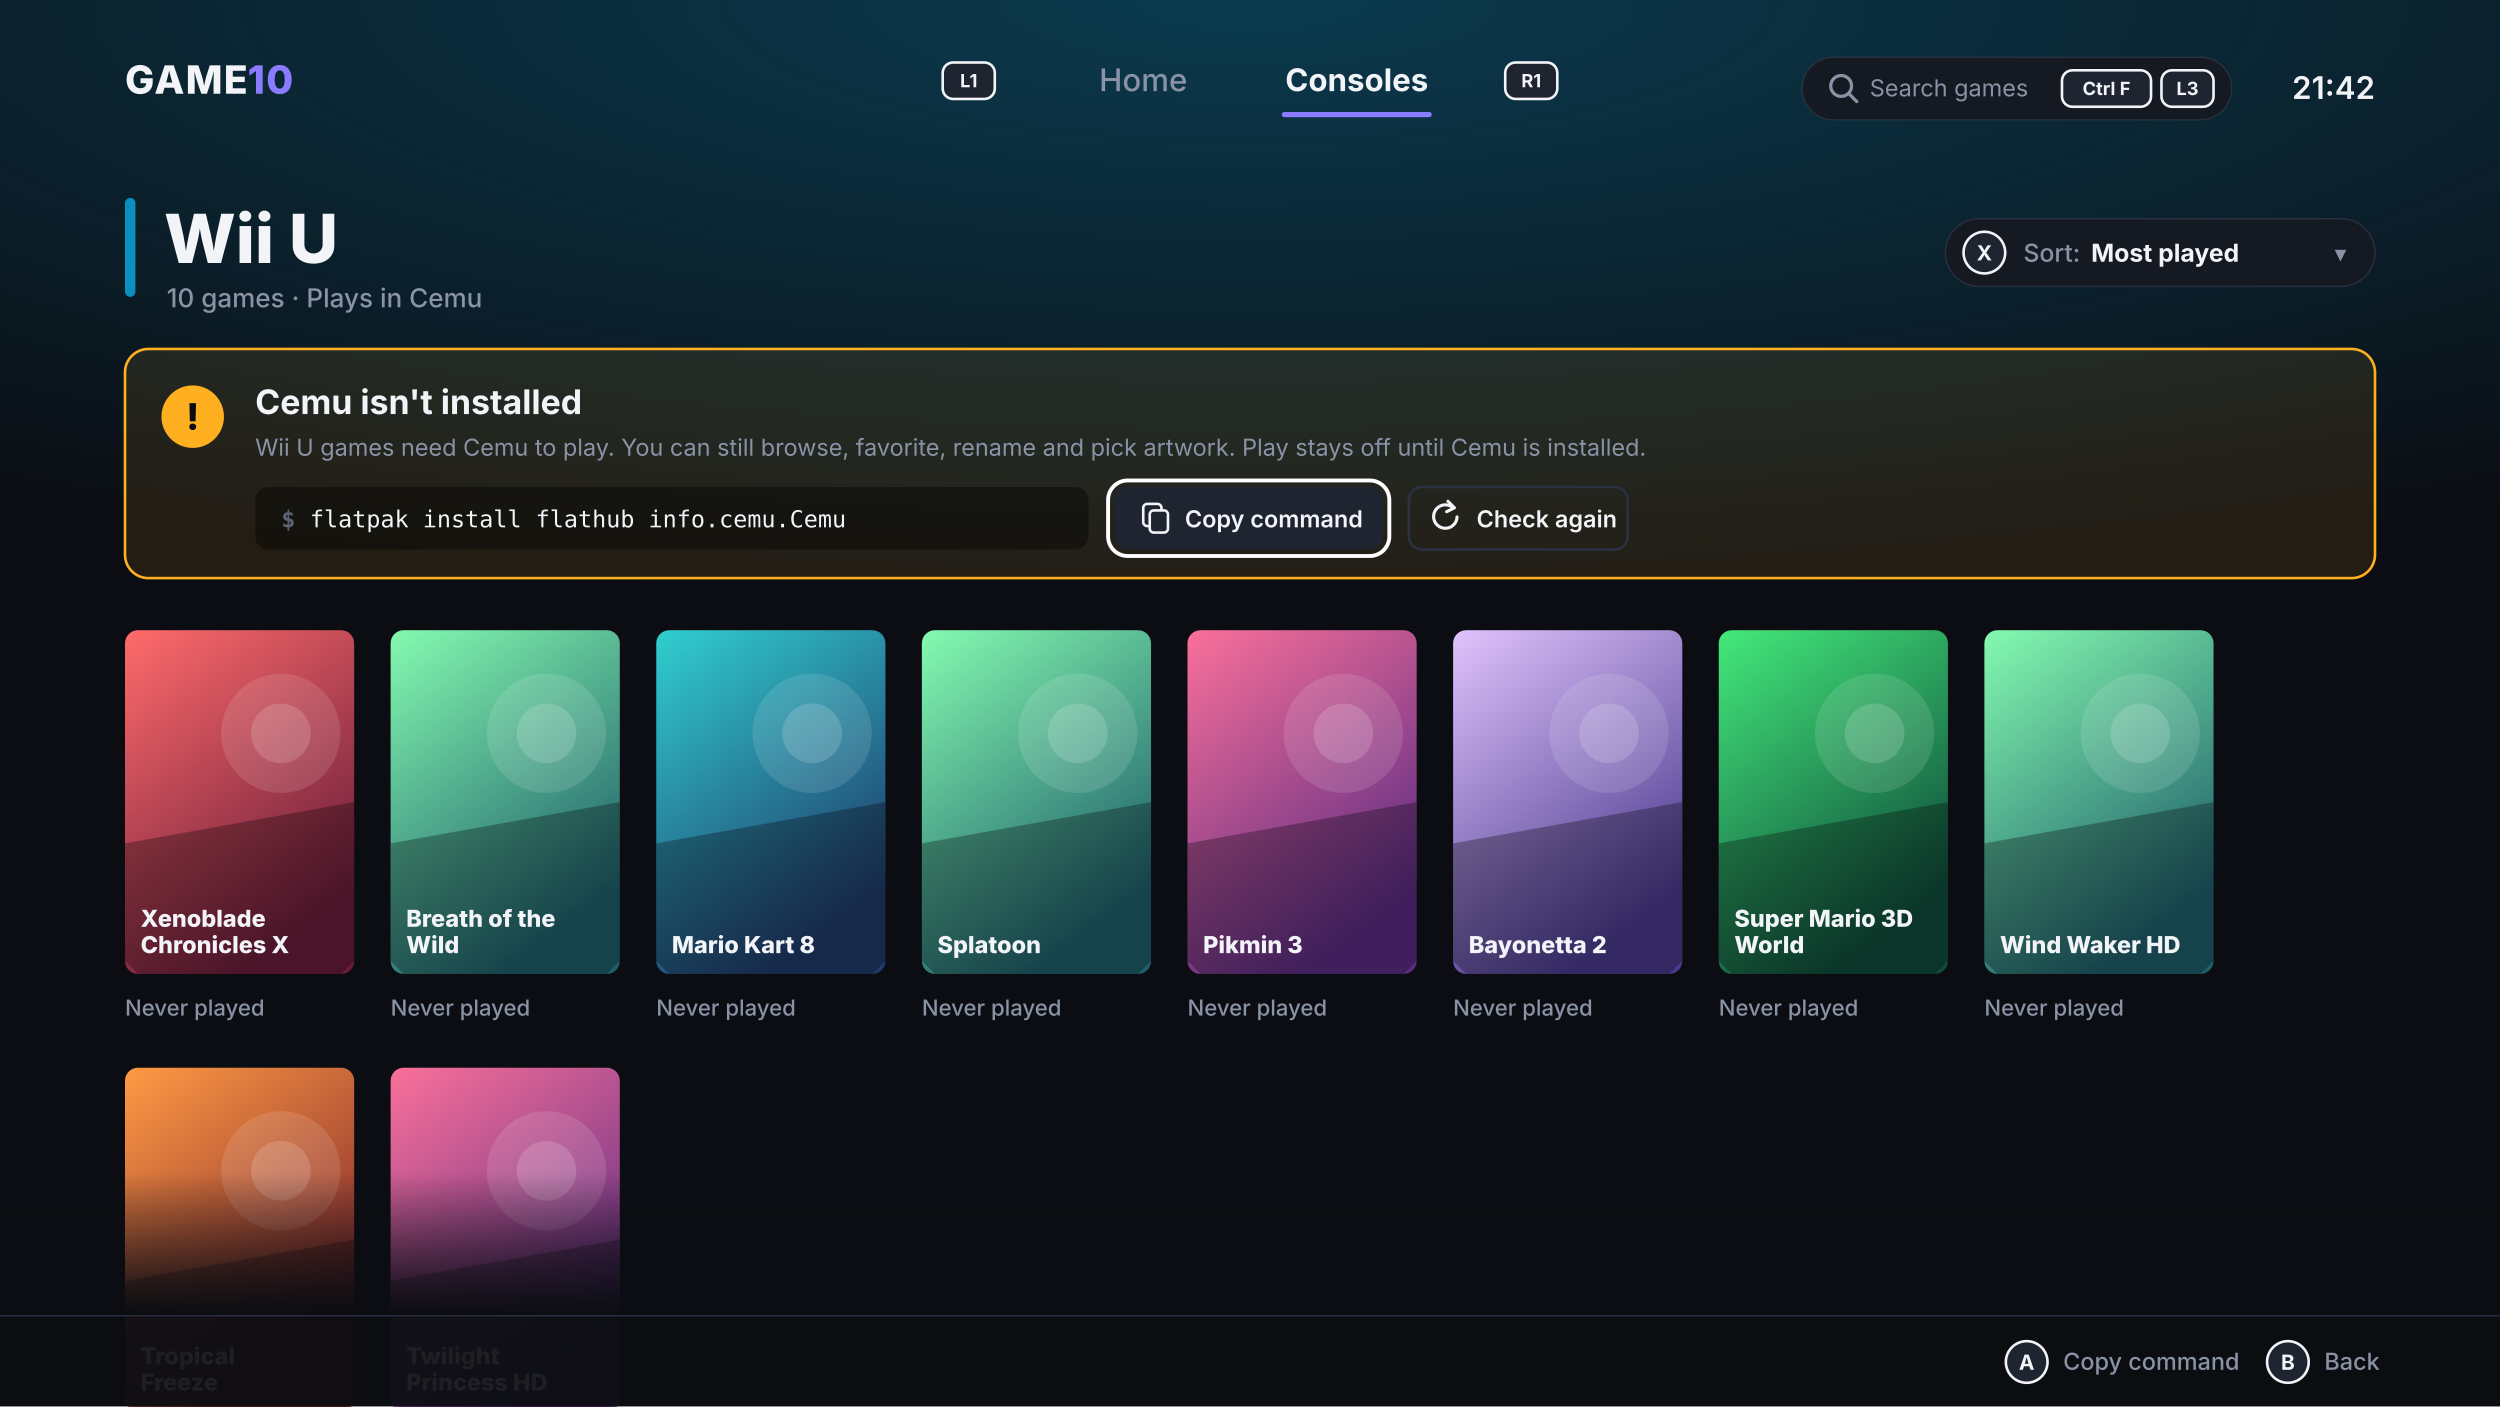
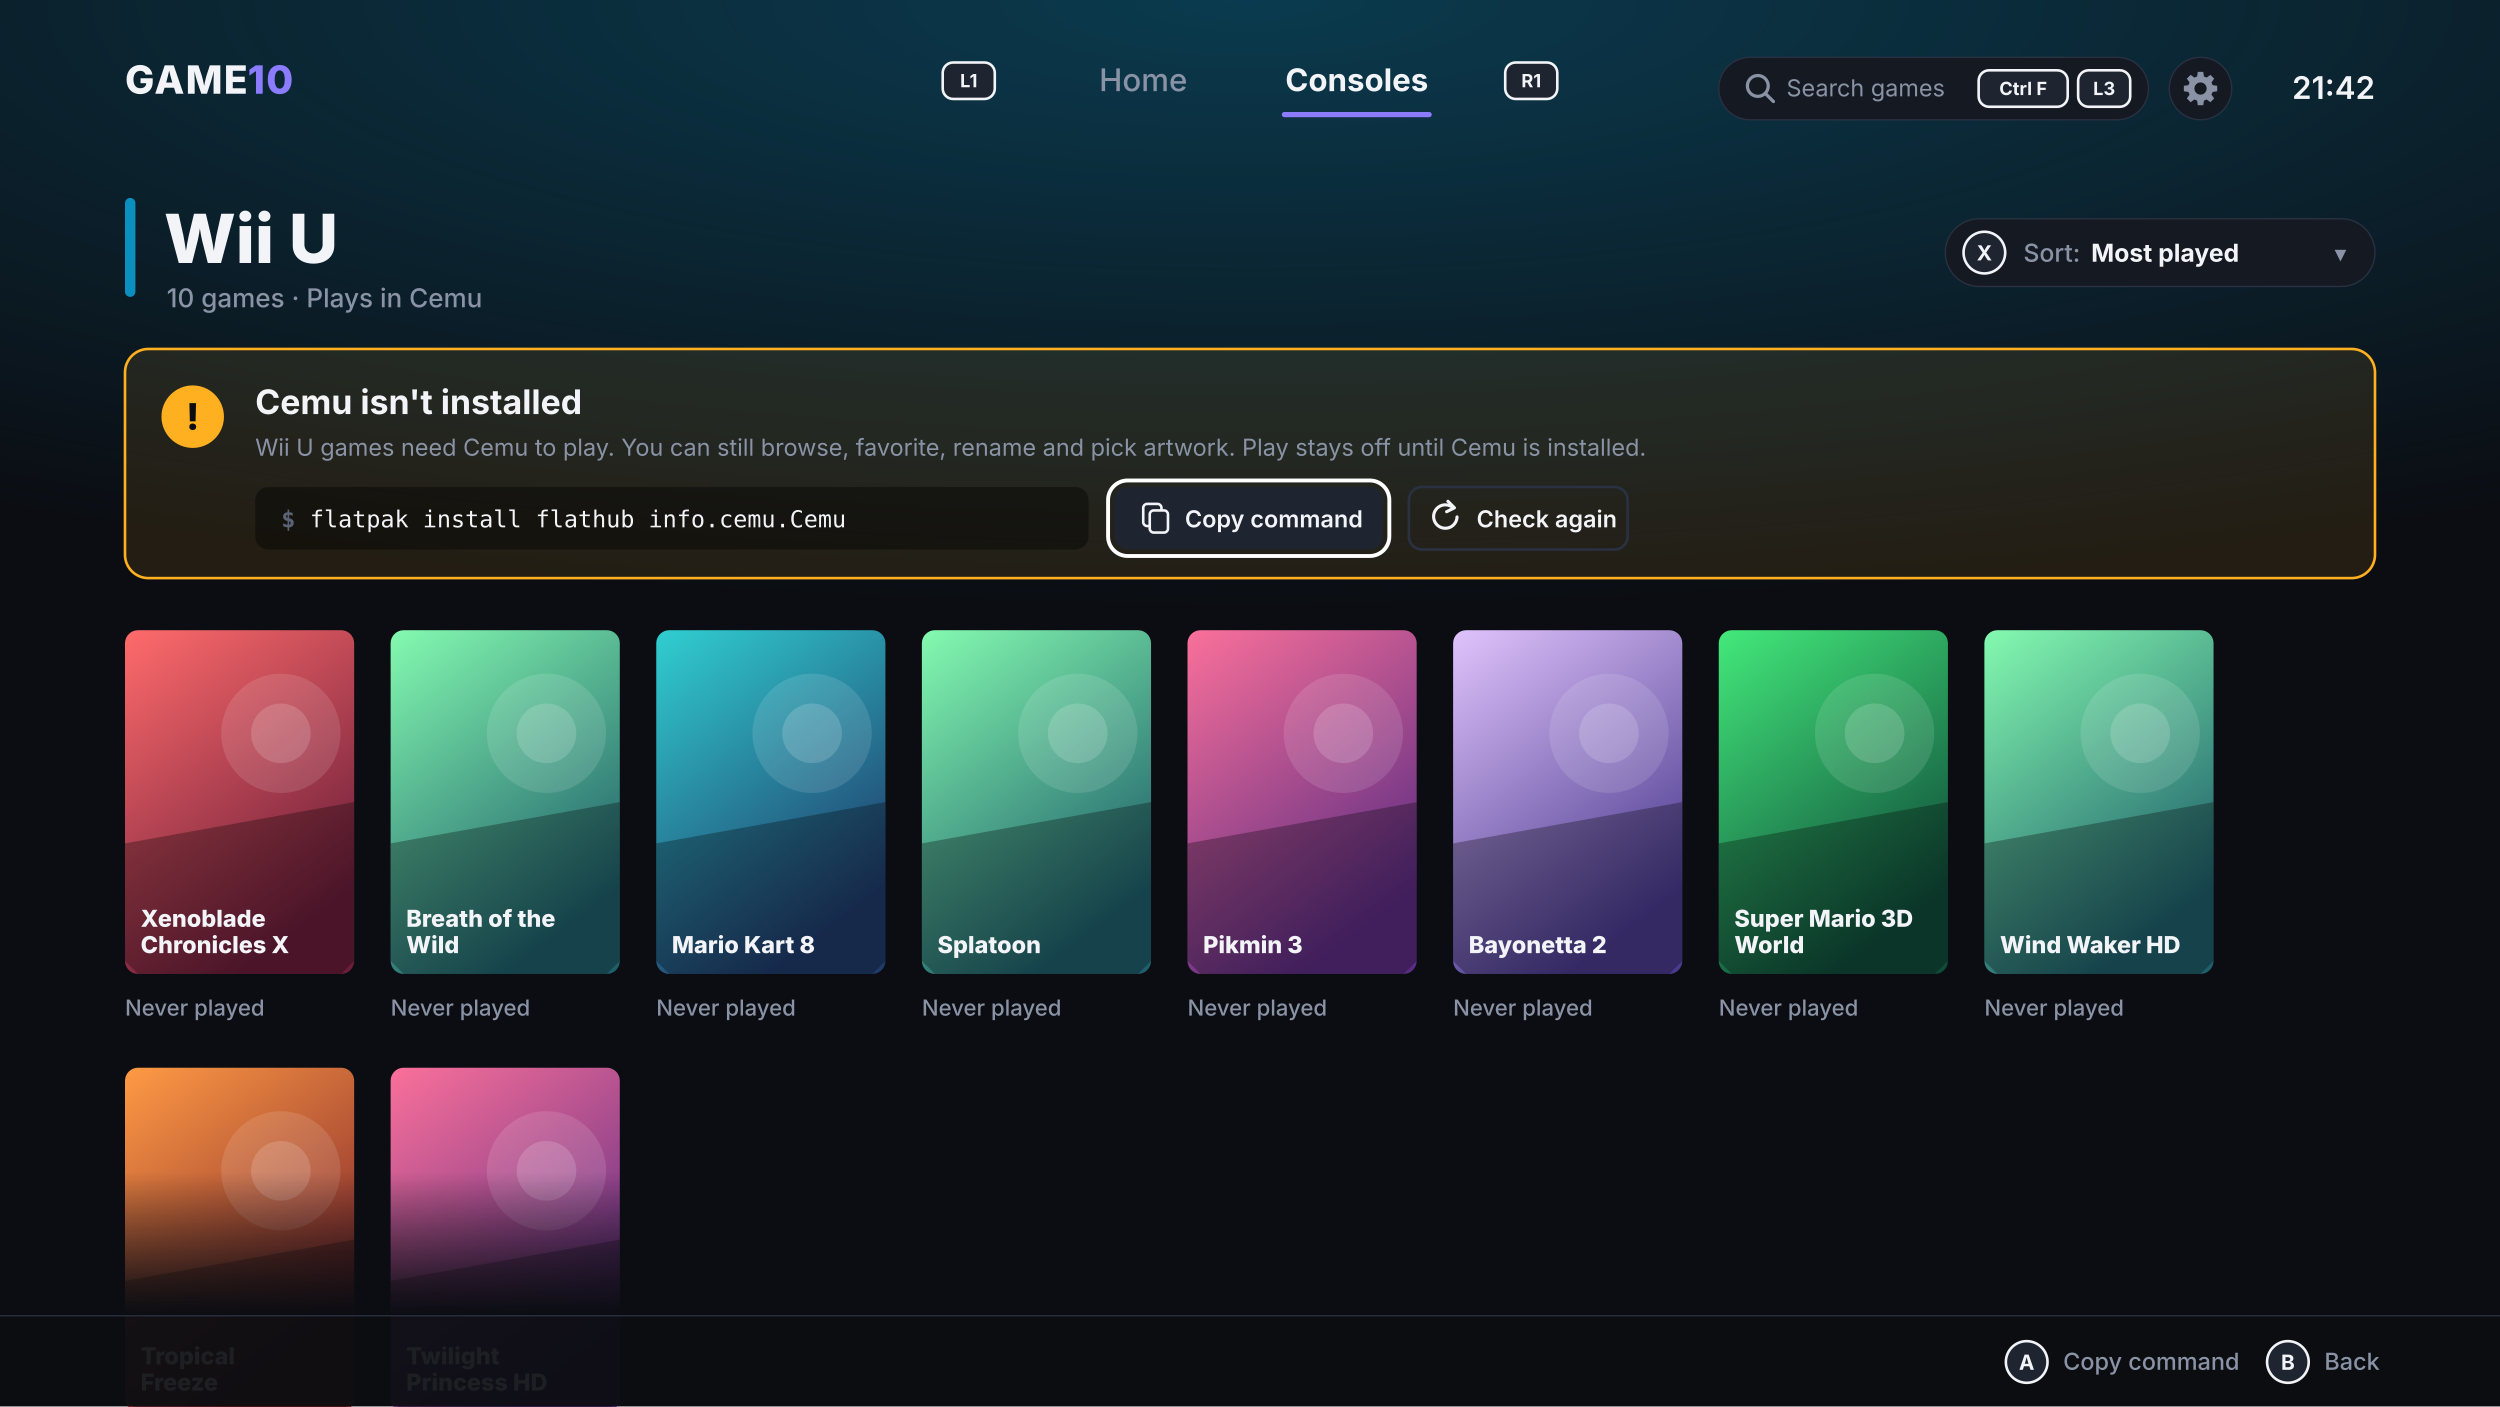
<svg xmlns="http://www.w3.org/2000/svg" width="1920" height="1080" viewBox="0 0 1920 1080">
  <defs>
    <radialGradient id="rg1" cx="0.5" cy="0" r="0.9">
      <stop offset="0" stop-color="#0A8FBF" stop-opacity="0.35" />
      <stop offset="1" stop-color="#0A8FBF" stop-opacity="0" />
    </radialGradient>
    <linearGradient id="lg2" x1="0" y1="0" x2="0.5" y2="1">
      <stop offset="0" stop-color="#FF6B6B" stop-opacity="1" />
      <stop offset="1" stop-color="#6B1D3A" stop-opacity="1" />
    </linearGradient>
    <linearGradient id="lg3" x1="0" y1="0" x2="0.5" y2="1">
      <stop offset="0" stop-color="#84FAB0" stop-opacity="1" />
      <stop offset="1" stop-color="#1F5F6B" stop-opacity="1" />
    </linearGradient>
    <linearGradient id="lg4" x1="0" y1="0" x2="0.5" y2="1">
      <stop offset="0" stop-color="#30CFD0" stop-opacity="1" />
      <stop offset="1" stop-color="#203A6B" stop-opacity="1" />
    </linearGradient>
    <linearGradient id="lg5" x1="0" y1="0" x2="0.5" y2="1">
      <stop offset="0" stop-color="#84FAB0" stop-opacity="1" />
      <stop offset="1" stop-color="#1F5F6B" stop-opacity="1" />
    </linearGradient>
    <linearGradient id="lg6" x1="0" y1="0" x2="0.5" y2="1">
      <stop offset="0" stop-color="#FA709A" stop-opacity="1" />
      <stop offset="1" stop-color="#5B2C83" stop-opacity="1" />
    </linearGradient>
    <linearGradient id="lg7" x1="0" y1="0" x2="0.5" y2="1">
      <stop offset="0" stop-color="#E0C3FC" stop-opacity="1" />
      <stop offset="1" stop-color="#4B3B8F" stop-opacity="1" />
    </linearGradient>
    <linearGradient id="lg8" x1="0" y1="0" x2="0.5" y2="1">
      <stop offset="0" stop-color="#43E97B" stop-opacity="1" />
      <stop offset="1" stop-color="#0F4C3A" stop-opacity="1" />
    </linearGradient>
    <linearGradient id="lg9" x1="0" y1="0" x2="0.5" y2="1">
      <stop offset="0" stop-color="#84FAB0" stop-opacity="1" />
      <stop offset="1" stop-color="#1F5F6B" stop-opacity="1" />
    </linearGradient>
    <linearGradient id="lg10" x1="0" y1="0" x2="0.5" y2="1">
      <stop offset="0" stop-color="#FF9A44" stop-opacity="1" />
      <stop offset="1" stop-color="#7A1F2B" stop-opacity="1" />
    </linearGradient>
    <linearGradient id="lg11" x1="0" y1="0" x2="0.5" y2="1">
      <stop offset="0" stop-color="#FA709A" stop-opacity="1" />
      <stop offset="1" stop-color="#5B2C83" stop-opacity="1" />
    </linearGradient>
    <linearGradient id="lg12" x1="0" y1="0" x2="0" y2="1">
      <stop offset="0" stop-color="#0B0D12" stop-opacity="0" />
      <stop offset="1" stop-color="#0B0D12" stop-opacity="1" />
    </linearGradient>
  </defs>
  <rect x="0.0" y="0.0" width="1920.0" height="1080.0" rx="0" fill="#0B0D12" fill-opacity="1" />
  <rect x="0.0" y="0.0" width="1920.0" height="520.0" rx="0" fill="url(#rg1)" fill-opacity="1" />
  <text x="96" y="72" font-family="Inter, 'Helvetica Neue', Arial, sans-serif" font-size="30" font-weight="800" fill="#F2F4F8" letter-spacing="1">GAME<tspan fill="#8B7BFF">10</tspan>
  </text>
  <rect x="724.0" y="48.0" width="40.0" height="28.0" rx="8" fill="#1F2431" fill-opacity="1" stroke="#F2F4F8" stroke-width="2" />
  <text x="744.0" y="67.0" font-family="Inter, 'Helvetica Neue', Arial, sans-serif" font-size="14" font-weight="700" fill="#F2F4F8" fill-opacity="1" text-anchor="middle" letter-spacing="0">L1</text>
  <rect x="1156.0" y="48.0" width="40.0" height="28.0" rx="8" fill="#1F2431" fill-opacity="1" stroke="#F2F4F8" stroke-width="2" />
  <text x="1176.0" y="67.0" font-family="Inter, 'Helvetica Neue', Arial, sans-serif" font-size="14" font-weight="700" fill="#F2F4F8" fill-opacity="1" text-anchor="middle" letter-spacing="0">R1</text>
  <text x="878.0" y="70.0" font-family="Inter, 'Helvetica Neue', Arial, sans-serif" font-size="24" font-weight="500" fill="#8A93A6" fill-opacity="1" text-anchor="middle" letter-spacing="0">Home</text>
  <text x="1042.0" y="70.0" font-family="Inter, 'Helvetica Neue', Arial, sans-serif" font-size="24" font-weight="700" fill="#F2F4F8" fill-opacity="1" text-anchor="middle" letter-spacing="0">Consoles</text>
  <rect x="984.4" y="86.0" width="115.2" height="4.0" rx="2" fill="#8B7BFF" fill-opacity="1" />
-   <rect x="1384.0" y="44.0" width="330.0" height="48.0" rx="24" fill="#151922" fill-opacity="1" stroke="#2A3142" stroke-width="1" />
-   <circle cx="1414.0" cy="66.0" r="8.0" fill="none" fill-opacity="1" stroke="#8A93A6" stroke-width="2.5" />
-   <line x1="1420" y1="72" x2="1426" y2="78" stroke="#8A93A6" stroke-width="2.5" stroke-linecap="round" />
-   <text x="1436.0" y="74.0" font-family="Inter, 'Helvetica Neue', Arial, sans-serif" font-size="18" font-weight="400" fill="#8A93A6" fill-opacity="1" text-anchor="start" letter-spacing="0">Search games</text>
-   <rect x="1660.0" y="54.0" width="40.0" height="28.0" rx="8" fill="#1F2431" fill-opacity="1" stroke="#F2F4F8" stroke-width="2" />
-   <text x="1680.0" y="73.0" font-family="Inter, 'Helvetica Neue', Arial, sans-serif" font-size="14" font-weight="700" fill="#F2F4F8" fill-opacity="1" text-anchor="middle" letter-spacing="0">L3</text>
-   <rect x="1583.6" y="54.0" width="68.4" height="28.0" rx="8" fill="#1F2431" fill-opacity="1" stroke="#F2F4F8" stroke-width="2" />
-   <text x="1617.8" y="73.0" font-family="Inter, 'Helvetica Neue', Arial, sans-serif" font-size="14" font-weight="700" fill="#F2F4F8" fill-opacity="1" text-anchor="middle" letter-spacing="0">Ctrl F</text>
+   <rect x="1320.0" y="44.0" width="330.0" height="48.0" rx="24" fill="#151922" fill-opacity="1" stroke="#2A3142" stroke-width="1" />
+   <circle cx="1350.0" cy="66.0" r="8.0" fill="none" fill-opacity="1" stroke="#8A93A6" stroke-width="2.5" />
+   <line x1="1356" y1="72" x2="1362" y2="78" stroke="#8A93A6" stroke-width="2.5" stroke-linecap="round" />
+   <text x="1372.0" y="74.0" font-family="Inter, 'Helvetica Neue', Arial, sans-serif" font-size="18" font-weight="400" fill="#8A93A6" fill-opacity="1" text-anchor="start" letter-spacing="0">Search games</text>
+   <rect x="1596.0" y="54.0" width="40.0" height="28.0" rx="8" fill="#1F2431" fill-opacity="1" stroke="#F2F4F8" stroke-width="2" />
+   <text x="1616.0" y="73.0" font-family="Inter, 'Helvetica Neue', Arial, sans-serif" font-size="14" font-weight="700" fill="#F2F4F8" fill-opacity="1" text-anchor="middle" letter-spacing="0">L3</text>
+   <rect x="1519.6" y="54.0" width="68.4" height="28.0" rx="8" fill="#1F2431" fill-opacity="1" stroke="#F2F4F8" stroke-width="2" />
+   <text x="1553.8" y="73.0" font-family="Inter, 'Helvetica Neue', Arial, sans-serif" font-size="14" font-weight="700" fill="#F2F4F8" fill-opacity="1" text-anchor="middle" letter-spacing="0">Ctrl F</text>
+   <circle cx="1690.0" cy="68.0" r="24.0" fill="#151922" fill-opacity="1" stroke="#2A3142" stroke-width="1" />
+   <polygon points="1699.3,65.4 1702.8,65.9 1702.8,70.1 1699.3,70.6 1698.4,72.7 1700.5,75.6 1697.6,78.5 1694.7,76.4 1692.6,77.3 1692.1,80.8 1687.9,80.8 1687.4,77.3 1685.3,76.4 1682.4,78.5 1679.5,75.6 1681.6,72.7 1680.7,70.6 1677.2,70.1 1677.2,65.9 1680.7,65.4 1681.6,63.3 1679.5,60.4 1682.4,57.5 1685.3,59.6 1687.4,58.7 1687.9,55.2 1692.1,55.2 1692.6,58.7 1694.7,59.6 1697.6,57.5 1700.5,60.4 1698.4,63.3" fill="#8A93A6" />
+   <circle cx="1690.0" cy="68.0" r="4.7" fill="#151922" fill-opacity="1" />
  <text x="1824.0" y="76.0" font-family="Inter, 'Helvetica Neue', Arial, sans-serif" font-size="24" font-weight="600" fill="#F2F4F8" fill-opacity="1" text-anchor="end" letter-spacing="0">21:42</text>
  <rect x="96.0" y="152.0" width="8.0" height="76.0" rx="4" fill="#0A8FBF" fill-opacity="1" />
  <text x="126.0" y="202.0" font-family="Inter, 'Helvetica Neue', Arial, sans-serif" font-size="52" font-weight="800" fill="#F2F4F8" fill-opacity="1" text-anchor="start" letter-spacing="0">Wii U</text>
  <text x="128.0" y="236.0" font-family="Inter, 'Helvetica Neue', Arial, sans-serif" font-size="20" font-weight="500" fill="#8A93A6" fill-opacity="1" text-anchor="start" letter-spacing="0">10 games  ·  Plays in Cemu</text>
  <rect x="1494.0" y="168.0" width="330.0" height="52.0" rx="26" fill="#151922" fill-opacity="1" stroke="#2A3142" stroke-width="1" />
  <circle cx="1524.0" cy="194.0" r="16.0" fill="#1F2431" fill-opacity="1" stroke="#F2F4F8" stroke-width="2" />
  <text x="1524.0" y="200.0" font-family="Inter, 'Helvetica Neue', Arial, sans-serif" font-size="16" font-weight="700" fill="#F2F4F8" fill-opacity="1" text-anchor="middle" letter-spacing="0">X</text>
  <text x="1554.0" y="201.0" font-family="Inter, 'Helvetica Neue', Arial, sans-serif" font-size="19" font-weight="500" fill="#8A93A6" fill-opacity="1" text-anchor="start" letter-spacing="0">Sort:</text>
  <text x="1606.0" y="201.0" font-family="Inter, 'Helvetica Neue', Arial, sans-serif" font-size="19" font-weight="700" fill="#F2F4F8" fill-opacity="1" text-anchor="start" letter-spacing="0">Most played</text>
  <text x="1802.0" y="201.0" font-family="Inter, 'Helvetica Neue', Arial, sans-serif" font-size="18" font-weight="700" fill="#8A93A6" fill-opacity="1" text-anchor="end" letter-spacing="0">▾</text>
  <rect x="96.0" y="268.0" width="1728.0" height="176.0" rx="18" fill="#FFB020" fill-opacity="0.1" />
  <rect x="96.0" y="268.0" width="1728.0" height="176.0" rx="18" fill="none" fill-opacity="0.55" stroke="#FFB020" stroke-width="2" />
  <circle cx="148.0" cy="320.0" r="24.0" fill="#FFB020" fill-opacity="1" />
  <text x="148.0" y="330.0" font-family="Inter, 'Helvetica Neue', Arial, sans-serif" font-size="28" font-weight="800" fill="#0B0D12" fill-opacity="1" text-anchor="middle" letter-spacing="0">!</text>
  <text x="196.0" y="318.0" font-family="Inter, 'Helvetica Neue', Arial, sans-serif" font-size="26" font-weight="700" fill="#F2F4F8" fill-opacity="1" text-anchor="start" letter-spacing="0">Cemu isn't installed</text>
  <text x="196.0" y="350.0" font-family="Inter, 'Helvetica Neue', Arial, sans-serif" font-size="18" font-weight="400" fill="#8A93A6" fill-opacity="1" text-anchor="start" letter-spacing="0">Wii U games need Cemu to play. You can still browse, favorite, rename and pick artwork. Play stays off until Cemu is installed.</text>
  <rect x="196.0" y="374.0" width="640.0" height="48.0" rx="10" fill="#000000" fill-opacity="0.4" />
  <text x="216.0" y="405.0" font-family="'JetBrains Mono', 'DejaVu Sans Mono', monospace" font-size="18" font-weight="600" fill="#5B6477" fill-opacity="1" text-anchor="start" letter-spacing="0">$</text>
  <text x="238.0" y="405.0" font-family="'JetBrains Mono', 'DejaVu Sans Mono', monospace" font-size="18" font-weight="500" fill="#F2F4F8" fill-opacity="1" text-anchor="start" letter-spacing="0">flatpak install flathub info.cemu.Cemu</text>
  <rect x="851.0" y="369.0" width="216.0" height="58.0" rx="15" fill="none" fill-opacity="1" stroke="#FFFFFF" stroke-width="3" />
  <rect x="856.0" y="374.0" width="206.0" height="48.0" rx="10" fill="#1F2431" fill-opacity="1" />
  <rect x="878.0" y="387.0" width="14.0" height="17.0" rx="3" fill="none" fill-opacity="1" stroke="#F2F4F8" stroke-width="2" />
  <rect x="883.0" y="392.0" width="14.0" height="17.0" rx="3" fill="#1F2431" fill-opacity="1" stroke="#F2F4F8" stroke-width="2" />
  <text x="910.0" y="405.0" font-family="Inter, 'Helvetica Neue', Arial, sans-serif" font-size="18" font-weight="600" fill="#F2F4F8" fill-opacity="1" text-anchor="start" letter-spacing="0">Copy command</text>
  <rect x="1082.0" y="374.0" width="168.0" height="48.0" rx="10" fill="none" fill-opacity="1" stroke="#2A3142" stroke-width="2" />
  <path d="M1116,390 a9,9 0 1,0 3,7" fill="none" stroke="#F2F4F8" stroke-width="2.4" stroke-linecap="round" />
  <path d="M1112,385 l5,5 l-6,3" fill="none" stroke="#F2F4F8" stroke-width="2.4" stroke-linecap="round" stroke-linejoin="round" />
  <text x="1134.0" y="405.0" font-family="Inter, 'Helvetica Neue', Arial, sans-serif" font-size="18" font-weight="600" fill="#F2F4F8" fill-opacity="1" text-anchor="start" letter-spacing="0">Check again</text>
  <rect x="96.0" y="484.0" width="176.0" height="264.0" rx="10" fill="url(#lg2)" fill-opacity="1" />
  <circle cx="215.7" cy="563.2" r="45.8" fill="#FFFFFF" fill-opacity="0.12" />
  <circle cx="215.7" cy="563.2" r="22.9" fill="#FFFFFF" fill-opacity="0.16" />
  <polygon points="96,647.7 272,616.0 272,738.0 262,748.0 106,748.0 96,738.0" fill="#000000" fill-opacity=".3" />
  <text x="108.0" y="711.8" font-family="Inter, 'Helvetica Neue', Arial, sans-serif" font-size="18" font-weight="800" fill="#F2F4F8" fill-opacity="1" text-anchor="start" letter-spacing="0">Xenoblade</text>
  <text x="108.0" y="732.0" font-family="Inter, 'Helvetica Neue', Arial, sans-serif" font-size="18" font-weight="800" fill="#F2F4F8" fill-opacity="1" text-anchor="start" letter-spacing="0">Chronicles X</text>
  <text x="96.0" y="780.0" font-family="Inter, 'Helvetica Neue', Arial, sans-serif" font-size="17" font-weight="500" fill="#8A93A6" fill-opacity="1" text-anchor="start" letter-spacing="0">Never played</text>
  <rect x="300.0" y="484.0" width="176.0" height="264.0" rx="10" fill="url(#lg3)" fill-opacity="1" />
  <circle cx="419.7" cy="563.2" r="45.8" fill="#FFFFFF" fill-opacity="0.12" />
  <circle cx="419.7" cy="563.2" r="22.9" fill="#FFFFFF" fill-opacity="0.16" />
  <polygon points="300,647.7 476,616.0 476,738.0 466,748.0 310,748.0 300,738.0" fill="#000000" fill-opacity=".3" />
  <text x="312.0" y="711.8" font-family="Inter, 'Helvetica Neue', Arial, sans-serif" font-size="18" font-weight="800" fill="#F2F4F8" fill-opacity="1" text-anchor="start" letter-spacing="0">Breath of the</text>
  <text x="312.0" y="732.0" font-family="Inter, 'Helvetica Neue', Arial, sans-serif" font-size="18" font-weight="800" fill="#F2F4F8" fill-opacity="1" text-anchor="start" letter-spacing="0">Wild</text>
  <text x="300.0" y="780.0" font-family="Inter, 'Helvetica Neue', Arial, sans-serif" font-size="17" font-weight="500" fill="#8A93A6" fill-opacity="1" text-anchor="start" letter-spacing="0">Never played</text>
  <rect x="504.0" y="484.0" width="176.0" height="264.0" rx="10" fill="url(#lg4)" fill-opacity="1" />
  <circle cx="623.7" cy="563.2" r="45.8" fill="#FFFFFF" fill-opacity="0.12" />
  <circle cx="623.7" cy="563.2" r="22.9" fill="#FFFFFF" fill-opacity="0.16" />
  <polygon points="504,647.7 680,616.0 680,738.0 670,748.0 514,748.0 504,738.0" fill="#000000" fill-opacity=".3" />
  <text x="516.0" y="732.0" font-family="Inter, 'Helvetica Neue', Arial, sans-serif" font-size="18" font-weight="800" fill="#F2F4F8" fill-opacity="1" text-anchor="start" letter-spacing="0">Mario Kart 8</text>
  <text x="504.0" y="780.0" font-family="Inter, 'Helvetica Neue', Arial, sans-serif" font-size="17" font-weight="500" fill="#8A93A6" fill-opacity="1" text-anchor="start" letter-spacing="0">Never played</text>
  <rect x="708.0" y="484.0" width="176.0" height="264.0" rx="10" fill="url(#lg5)" fill-opacity="1" />
  <circle cx="827.7" cy="563.2" r="45.8" fill="#FFFFFF" fill-opacity="0.12" />
  <circle cx="827.7" cy="563.2" r="22.9" fill="#FFFFFF" fill-opacity="0.16" />
  <polygon points="708,647.7 884,616.0 884,738.0 874,748.0 718,748.0 708,738.0" fill="#000000" fill-opacity=".3" />
  <text x="720.0" y="732.0" font-family="Inter, 'Helvetica Neue', Arial, sans-serif" font-size="18" font-weight="800" fill="#F2F4F8" fill-opacity="1" text-anchor="start" letter-spacing="0">Splatoon</text>
  <text x="708.0" y="780.0" font-family="Inter, 'Helvetica Neue', Arial, sans-serif" font-size="17" font-weight="500" fill="#8A93A6" fill-opacity="1" text-anchor="start" letter-spacing="0">Never played</text>
  <rect x="912.0" y="484.0" width="176.0" height="264.0" rx="10" fill="url(#lg6)" fill-opacity="1" />
  <circle cx="1031.7" cy="563.2" r="45.8" fill="#FFFFFF" fill-opacity="0.12" />
  <circle cx="1031.7" cy="563.2" r="22.9" fill="#FFFFFF" fill-opacity="0.16" />
  <polygon points="912,647.7 1088,616.0 1088,738.0 1078,748.0 922,748.0 912,738.0" fill="#000000" fill-opacity=".3" />
  <text x="924.0" y="732.0" font-family="Inter, 'Helvetica Neue', Arial, sans-serif" font-size="18" font-weight="800" fill="#F2F4F8" fill-opacity="1" text-anchor="start" letter-spacing="0">Pikmin 3</text>
  <text x="912.0" y="780.0" font-family="Inter, 'Helvetica Neue', Arial, sans-serif" font-size="17" font-weight="500" fill="#8A93A6" fill-opacity="1" text-anchor="start" letter-spacing="0">Never played</text>
  <rect x="1116.0" y="484.0" width="176.0" height="264.0" rx="10" fill="url(#lg7)" fill-opacity="1" />
  <circle cx="1235.7" cy="563.2" r="45.8" fill="#FFFFFF" fill-opacity="0.12" />
  <circle cx="1235.7" cy="563.2" r="22.9" fill="#FFFFFF" fill-opacity="0.16" />
  <polygon points="1116,647.7 1292,616.0 1292,738.0 1282,748.0 1126,748.0 1116,738.0" fill="#000000" fill-opacity=".3" />
  <text x="1128.0" y="732.0" font-family="Inter, 'Helvetica Neue', Arial, sans-serif" font-size="18" font-weight="800" fill="#F2F4F8" fill-opacity="1" text-anchor="start" letter-spacing="0">Bayonetta 2</text>
  <text x="1116.0" y="780.0" font-family="Inter, 'Helvetica Neue', Arial, sans-serif" font-size="17" font-weight="500" fill="#8A93A6" fill-opacity="1" text-anchor="start" letter-spacing="0">Never played</text>
  <rect x="1320.0" y="484.0" width="176.0" height="264.0" rx="10" fill="url(#lg8)" fill-opacity="1" />
  <circle cx="1439.7" cy="563.2" r="45.8" fill="#FFFFFF" fill-opacity="0.12" />
  <circle cx="1439.7" cy="563.2" r="22.9" fill="#FFFFFF" fill-opacity="0.16" />
  <polygon points="1320,647.7 1496,616.0 1496,738.0 1486,748.0 1330,748.0 1320,738.0" fill="#000000" fill-opacity=".3" />
  <text x="1332.0" y="711.8" font-family="Inter, 'Helvetica Neue', Arial, sans-serif" font-size="18" font-weight="800" fill="#F2F4F8" fill-opacity="1" text-anchor="start" letter-spacing="0">Super Mario 3D</text>
  <text x="1332.0" y="732.0" font-family="Inter, 'Helvetica Neue', Arial, sans-serif" font-size="18" font-weight="800" fill="#F2F4F8" fill-opacity="1" text-anchor="start" letter-spacing="0">World</text>
  <text x="1320.0" y="780.0" font-family="Inter, 'Helvetica Neue', Arial, sans-serif" font-size="17" font-weight="500" fill="#8A93A6" fill-opacity="1" text-anchor="start" letter-spacing="0">Never played</text>
  <rect x="1524.0" y="484.0" width="176.0" height="264.0" rx="10" fill="url(#lg9)" fill-opacity="1" />
  <circle cx="1643.7" cy="563.2" r="45.8" fill="#FFFFFF" fill-opacity="0.12" />
  <circle cx="1643.7" cy="563.2" r="22.9" fill="#FFFFFF" fill-opacity="0.16" />
  <polygon points="1524,647.7 1700,616.0 1700,738.0 1690,748.0 1534,748.0 1524,738.0" fill="#000000" fill-opacity=".3" />
  <text x="1536.0" y="732.0" font-family="Inter, 'Helvetica Neue', Arial, sans-serif" font-size="18" font-weight="800" fill="#F2F4F8" fill-opacity="1" text-anchor="start" letter-spacing="0">Wind Waker HD</text>
  <text x="1524.0" y="780.0" font-family="Inter, 'Helvetica Neue', Arial, sans-serif" font-size="17" font-weight="500" fill="#8A93A6" fill-opacity="1" text-anchor="start" letter-spacing="0">Never played</text>
  <rect x="96.0" y="820.0" width="176.0" height="264.0" rx="10" fill="url(#lg10)" fill-opacity="1" />
  <circle cx="215.7" cy="899.2" r="45.8" fill="#FFFFFF" fill-opacity="0.12" />
  <circle cx="215.7" cy="899.2" r="22.9" fill="#FFFFFF" fill-opacity="0.16" />
  <polygon points="96,983.7 272,952.0 272,1074.0 262,1084.0 106,1084.0 96,1074.0" fill="#000000" fill-opacity=".3" />
  <text x="108.0" y="1047.8" font-family="Inter, 'Helvetica Neue', Arial, sans-serif" font-size="18" font-weight="800" fill="#F2F4F8" fill-opacity="1" text-anchor="start" letter-spacing="0">Tropical</text>
  <text x="108.0" y="1068.0" font-family="Inter, 'Helvetica Neue', Arial, sans-serif" font-size="18" font-weight="800" fill="#F2F4F8" fill-opacity="1" text-anchor="start" letter-spacing="0">Freeze</text>
  <text x="96.0" y="1116.0" font-family="Inter, 'Helvetica Neue', Arial, sans-serif" font-size="17" font-weight="500" fill="#8A93A6" fill-opacity="1" text-anchor="start" letter-spacing="0">Never played</text>
  <rect x="300.0" y="820.0" width="176.0" height="264.0" rx="10" fill="url(#lg11)" fill-opacity="1" />
  <circle cx="419.7" cy="899.2" r="45.8" fill="#FFFFFF" fill-opacity="0.12" />
  <circle cx="419.7" cy="899.2" r="22.9" fill="#FFFFFF" fill-opacity="0.16" />
  <polygon points="300,983.7 476,952.0 476,1074.0 466,1084.0 310,1084.0 300,1074.0" fill="#000000" fill-opacity=".3" />
  <text x="312.0" y="1047.8" font-family="Inter, 'Helvetica Neue', Arial, sans-serif" font-size="18" font-weight="800" fill="#F2F4F8" fill-opacity="1" text-anchor="start" letter-spacing="0">Twilight</text>
  <text x="312.0" y="1068.0" font-family="Inter, 'Helvetica Neue', Arial, sans-serif" font-size="18" font-weight="800" fill="#F2F4F8" fill-opacity="1" text-anchor="start" letter-spacing="0">Princess HD</text>
  <text x="300.0" y="1116.0" font-family="Inter, 'Helvetica Neue', Arial, sans-serif" font-size="17" font-weight="500" fill="#8A93A6" fill-opacity="1" text-anchor="start" letter-spacing="0">Never played</text>
  <rect x="0.0" y="900.0" width="1920.0" height="110.0" rx="0" fill="url(#lg12)" fill-opacity="1" />
  <rect x="0.0" y="1010.0" width="1920.0" height="70.0" rx="0" fill="#0B0D12" fill-opacity="0.92" />
  <rect x="0.0" y="1010.0" width="1920.0" height="1.0" rx="0" fill="#2A3142" fill-opacity="1" />
  <text x="1785.1" y="1052.0" font-family="Inter, 'Helvetica Neue', Arial, sans-serif" font-size="18" font-weight="500" fill="#8A93A6" fill-opacity="1" text-anchor="start" letter-spacing="0">Back</text>
  <circle cx="1757.1" cy="1046.0" r="16.0" fill="#1F2431" fill-opacity="1" stroke="#F2F4F8" stroke-width="2" />
  <text x="1757.1" y="1052.0" font-family="Inter, 'Helvetica Neue', Arial, sans-serif" font-size="16" font-weight="700" fill="#F2F4F8" fill-opacity="1" text-anchor="middle" letter-spacing="0">B</text>
  <text x="1584.5" y="1052.0" font-family="Inter, 'Helvetica Neue', Arial, sans-serif" font-size="18" font-weight="500" fill="#8A93A6" fill-opacity="1" text-anchor="start" letter-spacing="0">Copy command</text>
  <circle cx="1556.5" cy="1046.0" r="16.0" fill="#1F2431" fill-opacity="1" stroke="#F2F4F8" stroke-width="2" />
  <text x="1556.5" y="1052.0" font-family="Inter, 'Helvetica Neue', Arial, sans-serif" font-size="16" font-weight="700" fill="#F2F4F8" fill-opacity="1" text-anchor="middle" letter-spacing="0">A</text>
</svg>
